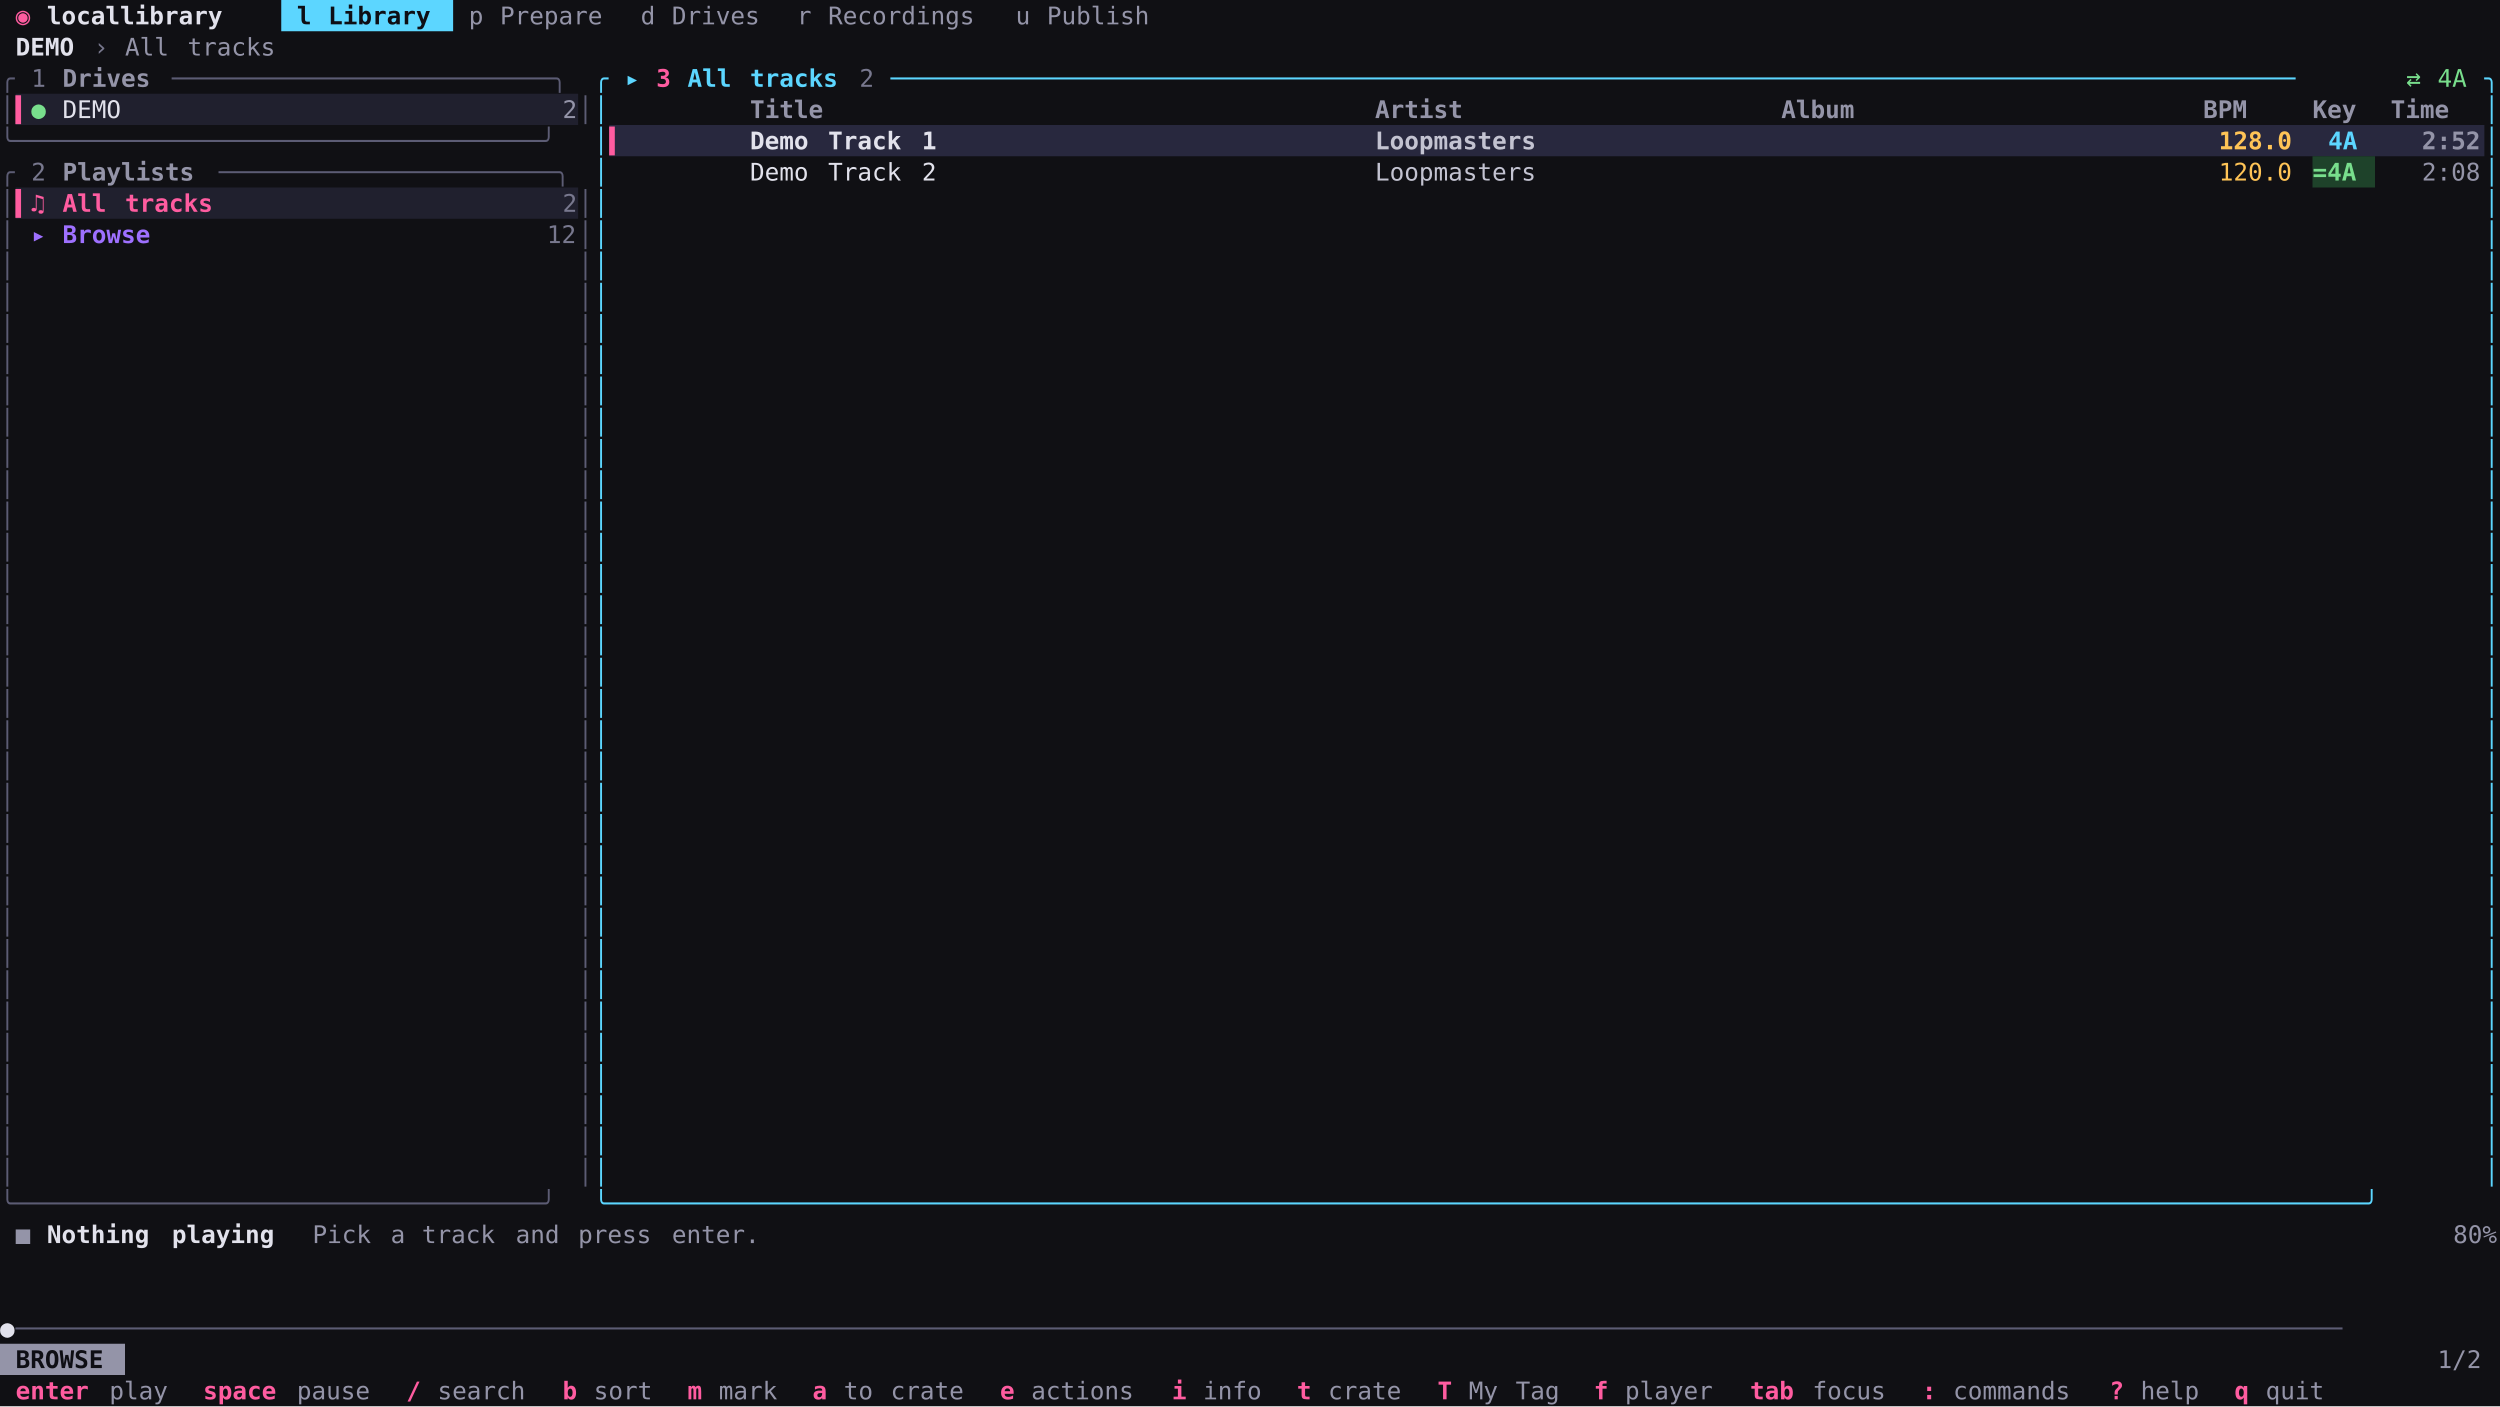
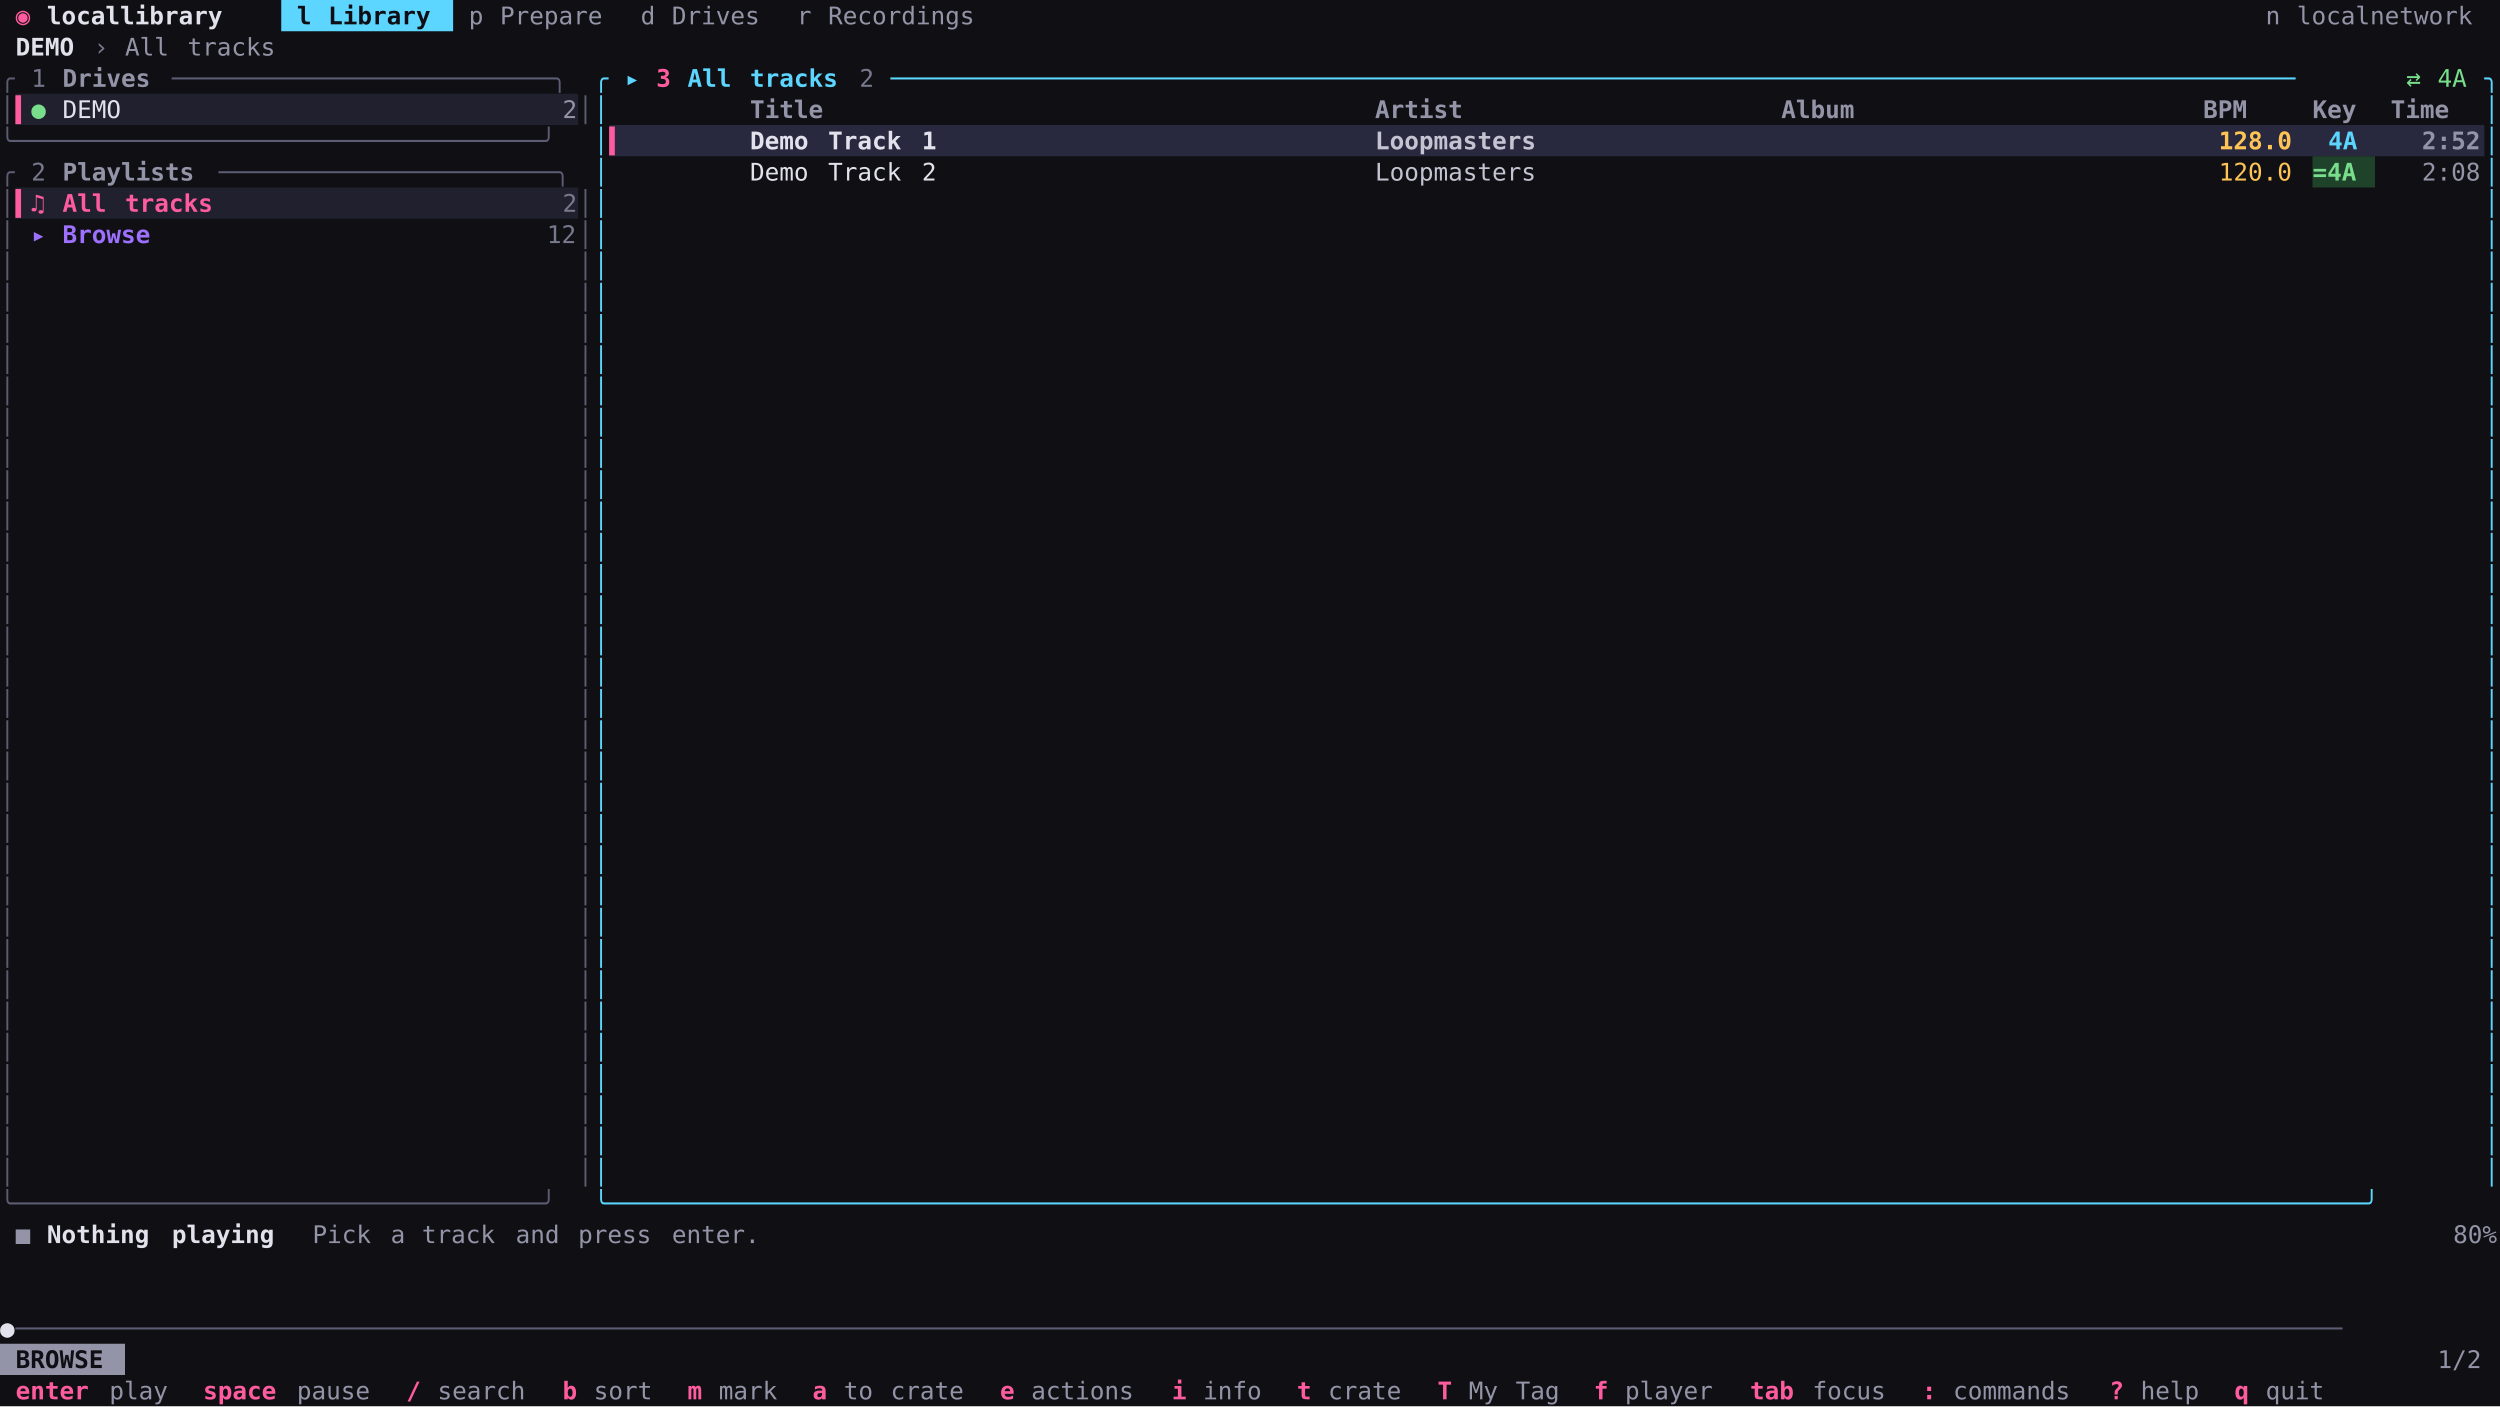
<svg xmlns="http://www.w3.org/2000/svg" viewBox="0 0 1440 810" width="1440" height="810" font-family="ui-monospace, Menlo, Consolas, monospace" font-size="14">
  <rect width="1440" height="810" fill="#101014" />
  <rect x="162" y="0" width="99" height="18" fill="#5cd6ff" />
  <text x="9" y="14" fill="#ff5ca0" font-weight="bold">◉</text>
  <text x="27 36 45 54 63 72 81 90 99 108 117 126" y="14" fill="#e2e2ec" font-weight="bold">locallibrary</text>
  <text x="171" y="14" fill="#0e0e14" font-weight="bold">l</text>
  <text x="189 198 207 216 225 234 243" y="14" fill="#0e0e14" font-weight="bold">Library</text>
  <text x="270" y="14" fill="#9494a8">p</text>
  <text x="288 297 306 315 324 333 342" y="14" fill="#9494a8">Prepare</text>
  <text x="369" y="14" fill="#9494a8">d</text>
  <text x="387 396 405 414 423 432" y="14" fill="#9494a8">Drives</text>
  <text x="459" y="14" fill="#9494a8">r</text>
  <text x="477 486 495 504 513 522 531 540 549 558" y="14" fill="#9494a8">Recordings</text>
-   <text x="585" y="14" fill="#9494a8">u</text>
-   <text x="603 612 621 630 639 648 657" y="14" fill="#9494a8">Publish</text>
+   <text x="1305" y="14" fill="#9494a8">n</text>
+   <text x="1323 1332 1341 1350 1359 1368 1377 1386 1395 1404 1413 1422" y="14" fill="#9494a8">localnetwork</text>
  <text x="9 18 27 36" y="32" fill="#e2e2ec" font-weight="bold">DEMO</text>
  <text x="54" y="32" fill="#78788e">›</text>
  <text x="72 81 90" y="32" fill="#9494a8">All</text>
  <text x="108 117 126 135 144 153" y="32" fill="#9494a8">tracks</text>
  <text x="0" y="50" fill="#5c5c74">╭</text>
  <text x="18" y="50" fill="#78788e">1</text>
  <text x="36 45 54 63 72 81" y="50" fill="#9494a8" font-weight="bold">Drives</text>
  <text x="99 108 117 126 135 144 153 162 171 180 189 198 207 216 225 234 243 252 261 270 279 288 297 306 315 324 333" y="50" fill="#5c5c74">──────────────────────────╮</text>
  <text x="342" y="50" fill="#5cd6ff">╭</text>
  <text x="360" y="50" fill="#5cd6ff" font-weight="bold">▸</text>
  <text x="378" y="50" fill="#ff5ca0" font-weight="bold">3</text>
  <text x="396 405 414" y="50" fill="#5cd6ff" font-weight="bold">All</text>
  <text x="432 441 450 459 468 477" y="50" fill="#5cd6ff" font-weight="bold">tracks</text>
  <text x="495" y="50" fill="#78788e">2</text>
  <text x="513 522 531 540 549 558 567 576 585 594 603 612 621 630 639 648 657 666 675 684 693 702 711 720 729 738 747 756 765 774 783 792 801 810 819 828 837 846 855 864 873 882 891 900 909 918 927 936 945 954 963 972 981 990 999 1008 1017 1026 1035 1044 1053 1062 1071 1080 1089 1098 1107 1116 1125 1134 1143 1152 1161 1170 1179 1188 1197 1206 1215 1224 1233 1242 1251 1260 1269 1278 1287 1296 1305 1314 1323 1332 1341 1350 1359 1368" y="50" fill="#5cd6ff">────────────────────────────────────────────────────────────────────────────────────────────────</text>
  <text x="1386" y="50" fill="#78de8c">⇄</text>
  <text x="1404 1413" y="50" fill="#78de8c">4A</text>
  <text x="1431" y="50" fill="#5cd6ff">╮</text>
  <rect x="9" y="54" width="324" height="18" fill="#20202e" />
  <text x="0" y="68" fill="#5c5c74">│</text>
  <text x="9" y="68" fill="#ff5ca0">▍</text>
  <text x="18" y="68" fill="#78de8c">●</text>
  <text x="36 45 54 63" y="68" fill="#e2e2ec">DEMO</text>
  <text x="324" y="68" fill="#9494a8">2</text>
  <text x="333" y="68" fill="#5c5c74">│</text>
  <text x="342" y="68" fill="#5cd6ff">│</text>
  <text x="432 441 450 459 468" y="68" fill="#9494a8" font-weight="bold">Title</text>
  <text x="792 801 810 819 828 837" y="68" fill="#9494a8" font-weight="bold">Artist</text>
  <text x="1026 1035 1044 1053 1062" y="68" fill="#9494a8" font-weight="bold">Album</text>
  <text x="1269 1278 1287" y="68" fill="#9494a8" font-weight="bold">BPM</text>
  <text x="1332 1341 1350" y="68" fill="#9494a8" font-weight="bold">Key</text>
  <text x="1377 1386 1395 1404" y="68" fill="#9494a8" font-weight="bold">Time</text>
  <text x="1431" y="68" fill="#5cd6ff">│</text>
  <rect x="351" y="72" width="1080" height="18" fill="#28283e" />
  <text x="0 9 18 27 36 45 54 63 72 81 90 99 108 117 126 135 144 153 162 171 180 189 198 207 216 225 234 243 252 261 270 279 288 297 306 315 324 333" y="86" fill="#5c5c74">╰────────────────────────────────────╯</text>
  <text x="342" y="86" fill="#5cd6ff">│</text>
  <text x="351" y="86" fill="#ff5ca0" font-weight="bold">▍</text>
  <text x="432 441 450 459" y="86" fill="#e2e2ec" font-weight="bold">Demo</text>
  <text x="477 486 495 504 513" y="86" fill="#e2e2ec" font-weight="bold">Track</text>
  <text x="531" y="86" fill="#e2e2ec" font-weight="bold">1</text>
  <text x="792 801 810 819 828 837 846 855 864 873 882" y="86" fill="#c3c3d1" font-weight="bold">Loopmasters</text>
  <text x="1278 1287 1296 1305 1314" y="86" fill="#ffc456" font-weight="bold">128.0</text>
  <text x="1341 1350" y="86" fill="#5cd6ff" font-weight="bold">4A</text>
  <text x="1395 1404 1413 1422" y="86" fill="#9494a8" font-weight="bold">2:52</text>
  <text x="1431" y="86" fill="#5cd6ff">│</text>
  <rect x="1332" y="90" width="36" height="18" fill="#1e422a" />
  <text x="0" y="104" fill="#5c5c74">╭</text>
  <text x="18" y="104" fill="#78788e">2</text>
  <text x="36 45 54 63 72 81 90 99 108" y="104" fill="#9494a8" font-weight="bold">Playlists</text>
  <text x="126 135 144 153 162 171 180 189 198 207 216 225 234 243 252 261 270 279 288 297 306 315 324 333" y="104" fill="#5c5c74">───────────────────────╮</text>
  <text x="342" y="104" fill="#5cd6ff">│</text>
  <text x="432 441 450 459" y="104" fill="#e2e2ec">Demo</text>
  <text x="477 486 495 504 513" y="104" fill="#e2e2ec">Track</text>
  <text x="531" y="104" fill="#e2e2ec">2</text>
  <text x="792 801 810 819 828 837 846 855 864 873 882" y="104" fill="#c3c3d1">Loopmasters</text>
  <text x="1278 1287 1296 1305 1314" y="104" fill="#ffc456">120.0</text>
  <text x="1332 1341 1350" y="104" fill="#78de8c" font-weight="bold">=4A</text>
  <text x="1395 1404 1413 1422" y="104" fill="#9494a8">2:08</text>
  <text x="1431" y="104" fill="#5cd6ff">│</text>
  <rect x="9" y="108" width="324" height="18" fill="#20202e" />
  <text x="0" y="122" fill="#5c5c74">│</text>
  <text x="9 18" y="122" fill="#ff5ca0">▍♫</text>
  <text x="36 45 54" y="122" fill="#ff5ca0" font-weight="bold">All</text>
  <text x="72 81 90 99 108 117" y="122" fill="#ff5ca0" font-weight="bold">tracks</text>
  <text x="324" y="122" fill="#78788e">2</text>
  <text x="333" y="122" fill="#5c5c74">│</text>
  <text x="342" y="122" fill="#5cd6ff">│</text>
  <text x="1431" y="122" fill="#5cd6ff">│</text>
  <text x="0" y="140" fill="#5c5c74">│</text>
  <text x="18" y="140" fill="#9e70ff">▸</text>
  <text x="36 45 54 63 72 81" y="140" fill="#9e70ff" font-weight="bold">Browse</text>
  <text x="315 324" y="140" fill="#78788e">12</text>
  <text x="333" y="140" fill="#5c5c74">│</text>
  <text x="342" y="140" fill="#5cd6ff">│</text>
  <text x="1431" y="140" fill="#5cd6ff">│</text>
  <text x="0" y="158" fill="#5c5c74">│</text>
  <text x="333" y="158" fill="#5c5c74">│</text>
  <text x="342" y="158" fill="#5cd6ff">│</text>
  <text x="1431" y="158" fill="#5cd6ff">│</text>
  <text x="0" y="176" fill="#5c5c74">│</text>
  <text x="333" y="176" fill="#5c5c74">│</text>
  <text x="342" y="176" fill="#5cd6ff">│</text>
  <text x="1431" y="176" fill="#5cd6ff">│</text>
  <text x="0" y="194" fill="#5c5c74">│</text>
  <text x="333" y="194" fill="#5c5c74">│</text>
  <text x="342" y="194" fill="#5cd6ff">│</text>
  <text x="1431" y="194" fill="#5cd6ff">│</text>
  <text x="0" y="212" fill="#5c5c74">│</text>
  <text x="333" y="212" fill="#5c5c74">│</text>
  <text x="342" y="212" fill="#5cd6ff">│</text>
  <text x="1431" y="212" fill="#5cd6ff">│</text>
  <text x="0" y="230" fill="#5c5c74">│</text>
  <text x="333" y="230" fill="#5c5c74">│</text>
  <text x="342" y="230" fill="#5cd6ff">│</text>
  <text x="1431" y="230" fill="#5cd6ff">│</text>
  <text x="0" y="248" fill="#5c5c74">│</text>
  <text x="333" y="248" fill="#5c5c74">│</text>
  <text x="342" y="248" fill="#5cd6ff">│</text>
  <text x="1431" y="248" fill="#5cd6ff">│</text>
  <text x="0" y="266" fill="#5c5c74">│</text>
  <text x="333" y="266" fill="#5c5c74">│</text>
  <text x="342" y="266" fill="#5cd6ff">│</text>
  <text x="1431" y="266" fill="#5cd6ff">│</text>
  <text x="0" y="284" fill="#5c5c74">│</text>
  <text x="333" y="284" fill="#5c5c74">│</text>
  <text x="342" y="284" fill="#5cd6ff">│</text>
  <text x="1431" y="284" fill="#5cd6ff">│</text>
  <text x="0" y="302" fill="#5c5c74">│</text>
  <text x="333" y="302" fill="#5c5c74">│</text>
  <text x="342" y="302" fill="#5cd6ff">│</text>
  <text x="1431" y="302" fill="#5cd6ff">│</text>
  <text x="0" y="320" fill="#5c5c74">│</text>
  <text x="333" y="320" fill="#5c5c74">│</text>
  <text x="342" y="320" fill="#5cd6ff">│</text>
  <text x="1431" y="320" fill="#5cd6ff">│</text>
  <text x="0" y="338" fill="#5c5c74">│</text>
  <text x="333" y="338" fill="#5c5c74">│</text>
  <text x="342" y="338" fill="#5cd6ff">│</text>
  <text x="1431" y="338" fill="#5cd6ff">│</text>
  <text x="0" y="356" fill="#5c5c74">│</text>
  <text x="333" y="356" fill="#5c5c74">│</text>
  <text x="342" y="356" fill="#5cd6ff">│</text>
  <text x="1431" y="356" fill="#5cd6ff">│</text>
  <text x="0" y="374" fill="#5c5c74">│</text>
  <text x="333" y="374" fill="#5c5c74">│</text>
  <text x="342" y="374" fill="#5cd6ff">│</text>
  <text x="1431" y="374" fill="#5cd6ff">│</text>
  <text x="0" y="392" fill="#5c5c74">│</text>
  <text x="333" y="392" fill="#5c5c74">│</text>
  <text x="342" y="392" fill="#5cd6ff">│</text>
  <text x="1431" y="392" fill="#5cd6ff">│</text>
  <text x="0" y="410" fill="#5c5c74">│</text>
  <text x="333" y="410" fill="#5c5c74">│</text>
  <text x="342" y="410" fill="#5cd6ff">│</text>
  <text x="1431" y="410" fill="#5cd6ff">│</text>
  <text x="0" y="428" fill="#5c5c74">│</text>
  <text x="333" y="428" fill="#5c5c74">│</text>
  <text x="342" y="428" fill="#5cd6ff">│</text>
  <text x="1431" y="428" fill="#5cd6ff">│</text>
  <text x="0" y="446" fill="#5c5c74">│</text>
  <text x="333" y="446" fill="#5c5c74">│</text>
  <text x="342" y="446" fill="#5cd6ff">│</text>
  <text x="1431" y="446" fill="#5cd6ff">│</text>
  <text x="0" y="464" fill="#5c5c74">│</text>
  <text x="333" y="464" fill="#5c5c74">│</text>
  <text x="342" y="464" fill="#5cd6ff">│</text>
  <text x="1431" y="464" fill="#5cd6ff">│</text>
  <text x="0" y="482" fill="#5c5c74">│</text>
  <text x="333" y="482" fill="#5c5c74">│</text>
  <text x="342" y="482" fill="#5cd6ff">│</text>
  <text x="1431" y="482" fill="#5cd6ff">│</text>
  <text x="0" y="500" fill="#5c5c74">│</text>
  <text x="333" y="500" fill="#5c5c74">│</text>
  <text x="342" y="500" fill="#5cd6ff">│</text>
  <text x="1431" y="500" fill="#5cd6ff">│</text>
  <text x="0" y="518" fill="#5c5c74">│</text>
  <text x="333" y="518" fill="#5c5c74">│</text>
  <text x="342" y="518" fill="#5cd6ff">│</text>
  <text x="1431" y="518" fill="#5cd6ff">│</text>
  <text x="0" y="536" fill="#5c5c74">│</text>
  <text x="333" y="536" fill="#5c5c74">│</text>
  <text x="342" y="536" fill="#5cd6ff">│</text>
  <text x="1431" y="536" fill="#5cd6ff">│</text>
  <text x="0" y="554" fill="#5c5c74">│</text>
  <text x="333" y="554" fill="#5c5c74">│</text>
  <text x="342" y="554" fill="#5cd6ff">│</text>
  <text x="1431" y="554" fill="#5cd6ff">│</text>
  <text x="0" y="572" fill="#5c5c74">│</text>
  <text x="333" y="572" fill="#5c5c74">│</text>
  <text x="342" y="572" fill="#5cd6ff">│</text>
  <text x="1431" y="572" fill="#5cd6ff">│</text>
  <text x="0" y="590" fill="#5c5c74">│</text>
  <text x="333" y="590" fill="#5c5c74">│</text>
  <text x="342" y="590" fill="#5cd6ff">│</text>
  <text x="1431" y="590" fill="#5cd6ff">│</text>
  <text x="0" y="608" fill="#5c5c74">│</text>
  <text x="333" y="608" fill="#5c5c74">│</text>
  <text x="342" y="608" fill="#5cd6ff">│</text>
  <text x="1431" y="608" fill="#5cd6ff">│</text>
  <text x="0" y="626" fill="#5c5c74">│</text>
  <text x="333" y="626" fill="#5c5c74">│</text>
  <text x="342" y="626" fill="#5cd6ff">│</text>
  <text x="1431" y="626" fill="#5cd6ff">│</text>
  <text x="0" y="644" fill="#5c5c74">│</text>
  <text x="333" y="644" fill="#5c5c74">│</text>
  <text x="342" y="644" fill="#5cd6ff">│</text>
  <text x="1431" y="644" fill="#5cd6ff">│</text>
  <text x="0" y="662" fill="#5c5c74">│</text>
  <text x="333" y="662" fill="#5c5c74">│</text>
  <text x="342" y="662" fill="#5cd6ff">│</text>
  <text x="1431" y="662" fill="#5cd6ff">│</text>
  <text x="0" y="680" fill="#5c5c74">│</text>
  <text x="333" y="680" fill="#5c5c74">│</text>
  <text x="342" y="680" fill="#5cd6ff">│</text>
  <text x="1431" y="680" fill="#5cd6ff">│</text>
  <text x="0 9 18 27 36 45 54 63 72 81 90 99 108 117 126 135 144 153 162 171 180 189 198 207 216 225 234 243 252 261 270 279 288 297 306 315 324 333" y="698" fill="#5c5c74">╰────────────────────────────────────╯</text>
  <text x="342 351 360 369 378 387 396 405 414 423 432 441 450 459 468 477 486 495 504 513 522 531 540 549 558 567 576 585 594 603 612 621 630 639 648 657 666 675 684 693 702 711 720 729 738 747 756 765 774 783 792 801 810 819 828 837 846 855 864 873 882 891 900 909 918 927 936 945 954 963 972 981 990 999 1008 1017 1026 1035 1044 1053 1062 1071 1080 1089 1098 1107 1116 1125 1134 1143 1152 1161 1170 1179 1188 1197 1206 1215 1224 1233 1242 1251 1260 1269 1278 1287 1296 1305 1314 1323 1332 1341 1350 1359 1368 1377 1386 1395 1404 1413 1422 1431" y="698" fill="#5cd6ff">╰────────────────────────────────────────────────────────────────────────────────────────────────────────────────────────╯</text>
  <text x="9" y="716" fill="#9494a8">■</text>
  <text x="27 36 45 54 63 72 81" y="716" fill="#e2e2ec" font-weight="bold">Nothing</text>
  <text x="99 108 117 126 135 144 153" y="716" fill="#e2e2ec" font-weight="bold">playing</text>
  <text x="180 189 198 207" y="716" fill="#9494a8">Pick</text>
  <text x="225" y="716" fill="#9494a8">a</text>
  <text x="243 252 261 270 279" y="716" fill="#9494a8">track</text>
  <text x="297 306 315" y="716" fill="#9494a8">and</text>
  <text x="333 342 351 360 369" y="716" fill="#9494a8">press</text>
  <text x="387 396 405 414 423 432" y="716" fill="#9494a8">enter.</text>
  <text x="1413 1422 1431" y="716" fill="#9494a8">80%</text>
  <text x="0" y="770" fill="#e2e2ec">●</text>
  <text x="9 18 27 36 45 54 63 72 81 90 99 108 117 126 135 144 153 162 171 180 189 198 207 216 225 234 243 252 261 270 279 288 297 306 315 324 333 342 351 360 369 378 387 396 405 414 423 432 441 450 459 468 477 486 495 504 513 522 531 540 549 558 567 576 585 594 603 612 621 630 639 648 657 666 675 684 693 702 711 720 729 738 747 756 765 774 783 792 801 810 819 828 837 846 855 864 873 882 891 900 909 918 927 936 945 954 963 972 981 990 999 1008 1017 1026 1035 1044 1053 1062 1071 1080 1089 1098 1107 1116 1125 1134 1143 1152 1161 1170 1179 1188 1197 1206 1215 1224 1233 1242 1251 1260 1269 1278 1287 1296 1305 1314 1323 1332 1341 1350 1359 1368 1377 1386 1395 1404 1413 1422 1431" y="770" fill="#5c5c74">───────────────────────────────────────────────────────────────────────────────────────────────────────────────────────────────────────────────────────────────</text>
  <rect x="0" y="774" width="72" height="18" fill="#9494a8" />
  <text x="9 18 27 36 45 54" y="788" fill="#0e0e14" font-weight="bold">BROWSE</text>
  <text x="1404 1413 1422" y="788" fill="#9494a8">1/2</text>
  <text x="9 18 27 36 45" y="806" fill="#ff5ca0" font-weight="bold">enter</text>
  <text x="63 72 81 90" y="806" fill="#9494a8">play</text>
  <text x="117 126 135 144 153" y="806" fill="#ff5ca0" font-weight="bold">space</text>
  <text x="171 180 189 198 207" y="806" fill="#9494a8">pause</text>
  <text x="234" y="806" fill="#ff5ca0" font-weight="bold">/</text>
  <text x="252 261 270 279 288 297" y="806" fill="#9494a8">search</text>
  <text x="324" y="806" fill="#ff5ca0" font-weight="bold">b</text>
  <text x="342 351 360 369" y="806" fill="#9494a8">sort</text>
  <text x="396" y="806" fill="#ff5ca0" font-weight="bold">m</text>
  <text x="414 423 432 441" y="806" fill="#9494a8">mark</text>
  <text x="468" y="806" fill="#ff5ca0" font-weight="bold">a</text>
  <text x="486 495" y="806" fill="#9494a8">to</text>
  <text x="513 522 531 540 549" y="806" fill="#9494a8">crate</text>
  <text x="576" y="806" fill="#ff5ca0" font-weight="bold">e</text>
  <text x="594 603 612 621 630 639 648" y="806" fill="#9494a8">actions</text>
  <text x="675" y="806" fill="#ff5ca0" font-weight="bold">i</text>
  <text x="693 702 711 720" y="806" fill="#9494a8">info</text>
  <text x="747" y="806" fill="#ff5ca0" font-weight="bold">t</text>
  <text x="765 774 783 792 801" y="806" fill="#9494a8">crate</text>
  <text x="828" y="806" fill="#ff5ca0" font-weight="bold">T</text>
  <text x="846 855" y="806" fill="#9494a8">My</text>
  <text x="873 882 891" y="806" fill="#9494a8">Tag</text>
  <text x="918" y="806" fill="#ff5ca0" font-weight="bold">f</text>
  <text x="936 945 954 963 972 981" y="806" fill="#9494a8">player</text>
  <text x="1008 1017 1026" y="806" fill="#ff5ca0" font-weight="bold">tab</text>
  <text x="1044 1053 1062 1071 1080" y="806" fill="#9494a8">focus</text>
  <text x="1107" y="806" fill="#ff5ca0" font-weight="bold">:</text>
  <text x="1125 1134 1143 1152 1161 1170 1179 1188" y="806" fill="#9494a8">commands</text>
  <text x="1215" y="806" fill="#ff5ca0" font-weight="bold">?</text>
  <text x="1233 1242 1251 1260" y="806" fill="#9494a8">help</text>
  <text x="1287" y="806" fill="#ff5ca0" font-weight="bold">q</text>
  <text x="1305 1314 1323 1332" y="806" fill="#9494a8">quit</text>
</svg>
